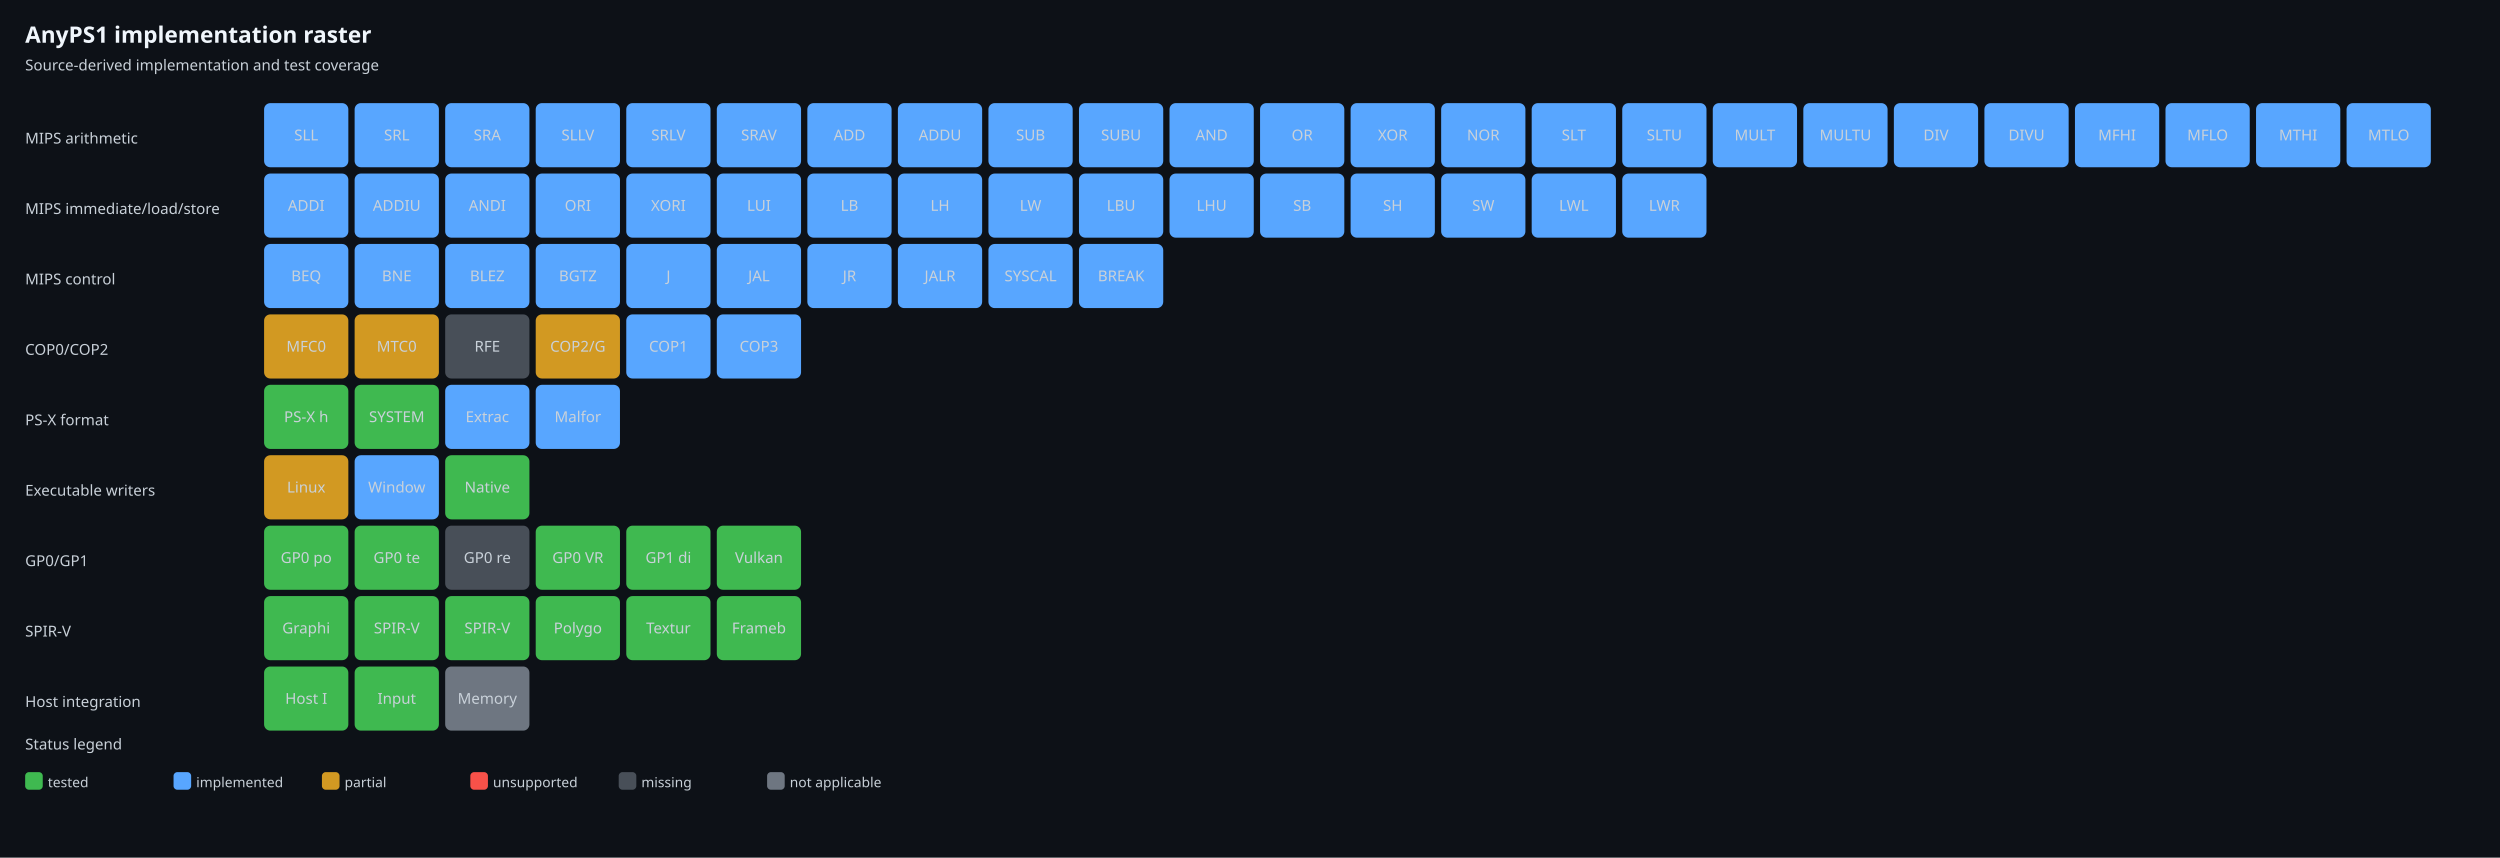
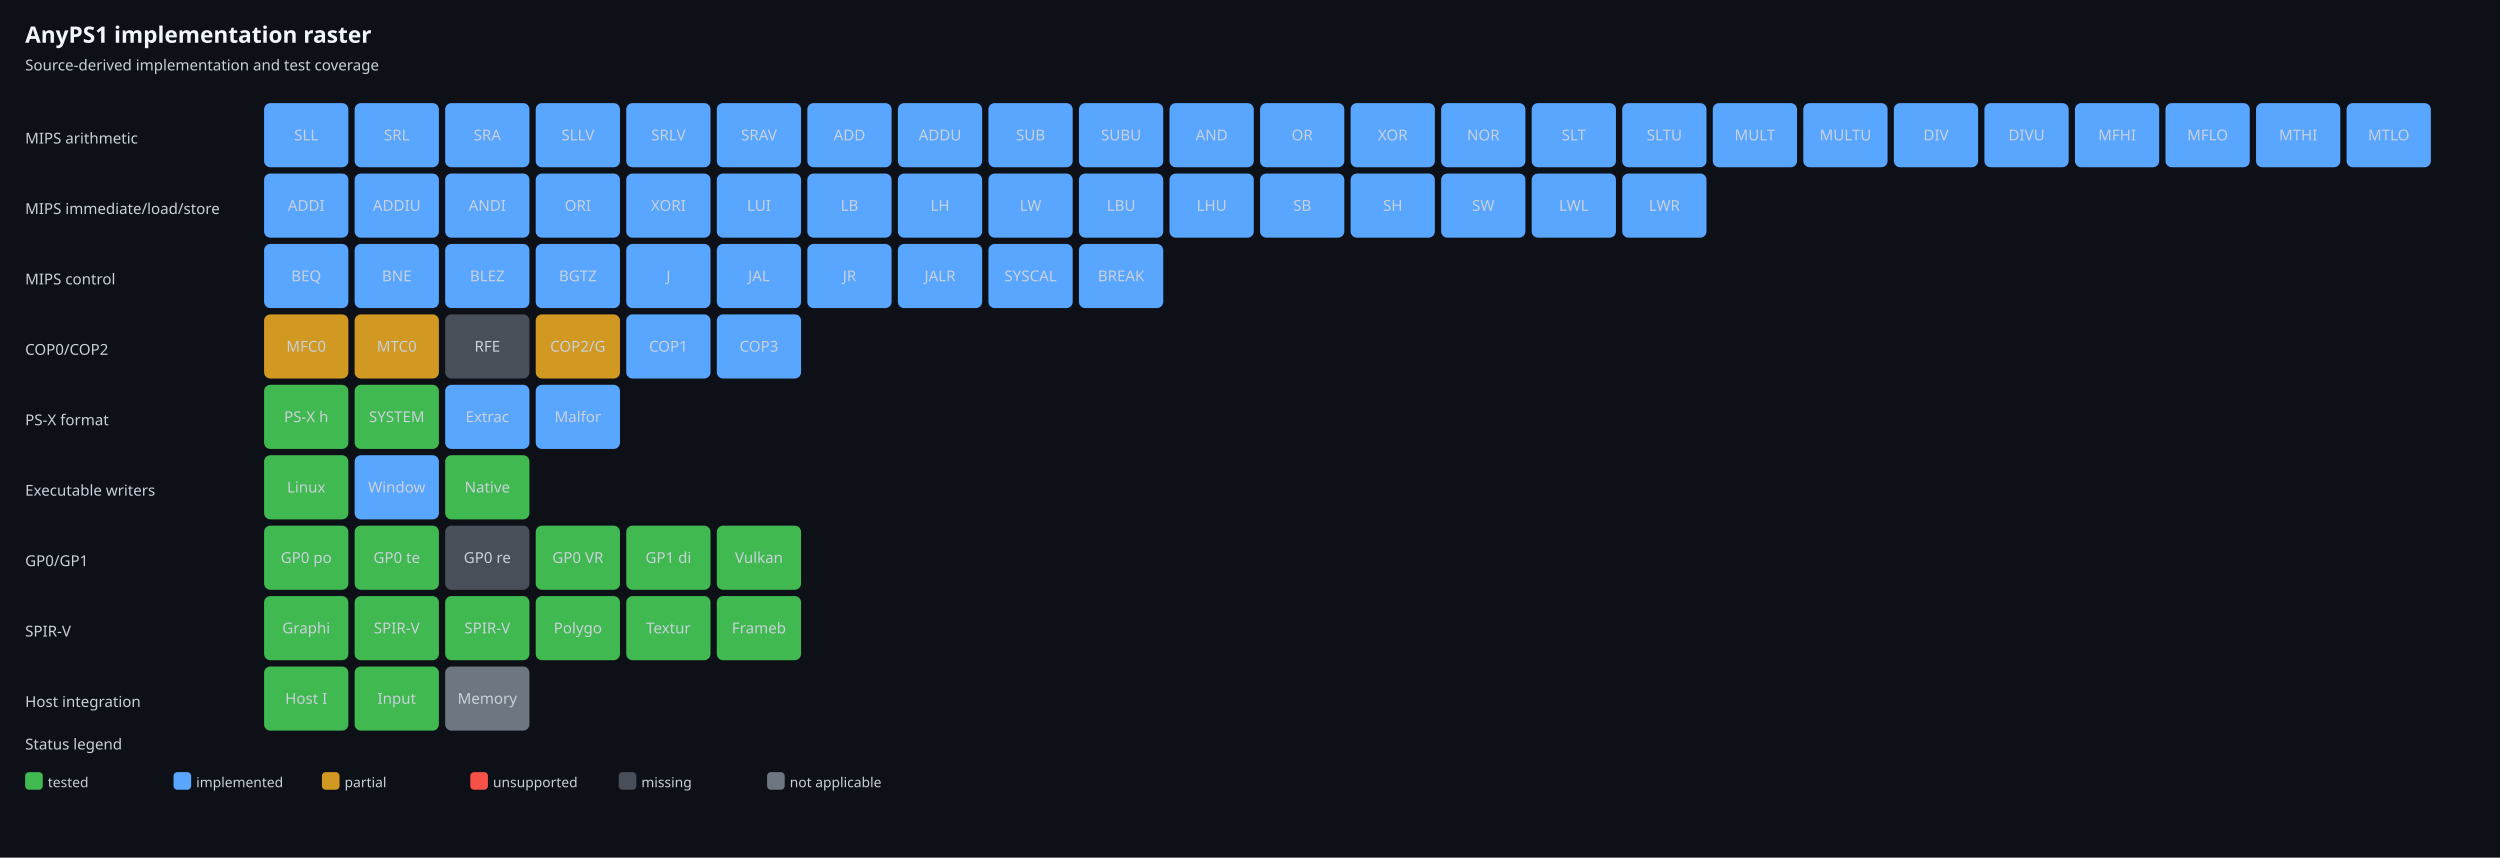
<svg xmlns="http://www.w3.org/2000/svg" width="1988" height="682" role="img" aria-label="AnyPS1 implementation raster">
  <rect width="100%" height="100%" fill="#0d1117" />
  <style>
.label{fill:#c9d1d9;font-family:sans-serif;font-size:12px}
.title{fill:#f0f6fc;font-family:sans-serif;font-size:18px;font-weight:bold}
.legend{fill:#c9d1d9;font-family:sans-serif;font-size:11px}
</style>
  <text x="20" y="34" class="title">AnyPS1 implementation raster</text>
  <text x="20" y="56" class="label">Source-derived implementation and test coverage</text>
  <text x="20" y="110.0" dominant-baseline="middle" class="label">MIPS arithmetic</text>
-   <a href="../src/lowering/MipsLinuxLowerer.cpp#L566">
+   <a href="../src/lowering/MipsLinuxLowerer.cpp#L402">
    <rect x="210" y="82" width="67" height="51" rx="5" fill="#58a6ff" />
    <text x="243.5" y="107.5" text-anchor="middle" dominant-baseline="middle" class="label" font-size="10">SLL</text>
  </a>
-   <a href="../src/lowering/MipsLinuxLowerer.cpp#L568">
+   <a href="../src/lowering/MipsLinuxLowerer.cpp#L404">
    <rect x="282" y="82" width="67" height="51" rx="5" fill="#58a6ff" />
    <text x="315.5" y="107.5" text-anchor="middle" dominant-baseline="middle" class="label" font-size="10">SRL</text>
  </a>
-   <a href="../src/lowering/MipsLinuxLowerer.cpp#L570">
+   <a href="../src/lowering/MipsLinuxLowerer.cpp#L406">
    <rect x="354" y="82" width="67" height="51" rx="5" fill="#58a6ff" />
    <text x="387.5" y="107.5" text-anchor="middle" dominant-baseline="middle" class="label" font-size="10">SRA</text>
  </a>
-   <a href="../src/lowering/MipsLinuxLowerer.cpp#L572">
+   <a href="../src/lowering/MipsLinuxLowerer.cpp#L408">
    <rect x="426" y="82" width="67" height="51" rx="5" fill="#58a6ff" />
    <text x="459.5" y="107.5" text-anchor="middle" dominant-baseline="middle" class="label" font-size="10">SLLV</text>
  </a>
-   <a href="../src/lowering/MipsLinuxLowerer.cpp#L574">
+   <a href="../src/lowering/MipsLinuxLowerer.cpp#L410">
    <rect x="498" y="82" width="67" height="51" rx="5" fill="#58a6ff" />
    <text x="531.5" y="107.5" text-anchor="middle" dominant-baseline="middle" class="label" font-size="10">SRLV</text>
  </a>
-   <a href="../src/lowering/MipsLinuxLowerer.cpp#L576">
+   <a href="../src/lowering/MipsLinuxLowerer.cpp#L412">
    <rect x="570" y="82" width="67" height="51" rx="5" fill="#58a6ff" />
    <text x="603.5" y="107.5" text-anchor="middle" dominant-baseline="middle" class="label" font-size="10">SRAV</text>
  </a>
-   <a href="../src/lowering/MipsLinuxLowerer.cpp#L578">
+   <a href="../src/lowering/MipsLinuxLowerer.cpp#L414">
    <rect x="642" y="82" width="67" height="51" rx="5" fill="#58a6ff" />
    <text x="675.5" y="107.5" text-anchor="middle" dominant-baseline="middle" class="label" font-size="10">ADD</text>
  </a>
-   <a href="../src/lowering/MipsLinuxLowerer.cpp#L580">
+   <a href="../src/lowering/MipsLinuxLowerer.cpp#L416">
    <rect x="714" y="82" width="67" height="51" rx="5" fill="#58a6ff" />
    <text x="747.5" y="107.5" text-anchor="middle" dominant-baseline="middle" class="label" font-size="10">ADDU</text>
  </a>
-   <a href="../src/lowering/MipsLinuxLowerer.cpp#L582">
+   <a href="../src/lowering/MipsLinuxLowerer.cpp#L418">
    <rect x="786" y="82" width="67" height="51" rx="5" fill="#58a6ff" />
    <text x="819.5" y="107.5" text-anchor="middle" dominant-baseline="middle" class="label" font-size="10">SUB</text>
  </a>
-   <a href="../src/lowering/MipsLinuxLowerer.cpp#L584">
+   <a href="../src/lowering/MipsLinuxLowerer.cpp#L420">
    <rect x="858" y="82" width="67" height="51" rx="5" fill="#58a6ff" />
    <text x="891.5" y="107.5" text-anchor="middle" dominant-baseline="middle" class="label" font-size="10">SUBU</text>
  </a>
-   <a href="../src/lowering/MipsLinuxLowerer.cpp#L586">
+   <a href="../src/lowering/MipsLinuxLowerer.cpp#L422">
    <rect x="930" y="82" width="67" height="51" rx="5" fill="#58a6ff" />
    <text x="963.5" y="107.5" text-anchor="middle" dominant-baseline="middle" class="label" font-size="10">AND</text>
  </a>
-   <a href="../src/lowering/MipsLinuxLowerer.cpp#L588">
+   <a href="../src/lowering/MipsLinuxLowerer.cpp#L424">
    <rect x="1002" y="82" width="67" height="51" rx="5" fill="#58a6ff" />
    <text x="1035.5" y="107.5" text-anchor="middle" dominant-baseline="middle" class="label" font-size="10">OR</text>
  </a>
-   <a href="../src/lowering/MipsLinuxLowerer.cpp#L590">
+   <a href="../src/lowering/MipsLinuxLowerer.cpp#L426">
    <rect x="1074" y="82" width="67" height="51" rx="5" fill="#58a6ff" />
    <text x="1107.5" y="107.5" text-anchor="middle" dominant-baseline="middle" class="label" font-size="10">XOR</text>
  </a>
-   <a href="../src/lowering/MipsLinuxLowerer.cpp#L592">
+   <a href="../src/lowering/MipsLinuxLowerer.cpp#L428">
    <rect x="1146" y="82" width="67" height="51" rx="5" fill="#58a6ff" />
    <text x="1179.5" y="107.5" text-anchor="middle" dominant-baseline="middle" class="label" font-size="10">NOR</text>
  </a>
-   <a href="../src/lowering/MipsLinuxLowerer.cpp#L594">
+   <a href="../src/lowering/MipsLinuxLowerer.cpp#L430">
    <rect x="1218" y="82" width="67" height="51" rx="5" fill="#58a6ff" />
    <text x="1251.5" y="107.5" text-anchor="middle" dominant-baseline="middle" class="label" font-size="10">SLT</text>
  </a>
-   <a href="../src/lowering/MipsLinuxLowerer.cpp#L596">
+   <a href="../src/lowering/MipsLinuxLowerer.cpp#L432">
    <rect x="1290" y="82" width="67" height="51" rx="5" fill="#58a6ff" />
    <text x="1323.5" y="107.5" text-anchor="middle" dominant-baseline="middle" class="label" font-size="10">SLTU</text>
  </a>
-   <a href="../src/lowering/MipsLinuxLowerer.cpp#L598">
+   <a href="../src/lowering/MipsLinuxLowerer.cpp#L434">
    <rect x="1362" y="82" width="67" height="51" rx="5" fill="#58a6ff" />
    <text x="1395.5" y="107.5" text-anchor="middle" dominant-baseline="middle" class="label" font-size="10">MULT</text>
  </a>
-   <a href="../src/lowering/MipsLinuxLowerer.cpp#L600">
+   <a href="../src/lowering/MipsLinuxLowerer.cpp#L436">
    <rect x="1434" y="82" width="67" height="51" rx="5" fill="#58a6ff" />
    <text x="1467.5" y="107.5" text-anchor="middle" dominant-baseline="middle" class="label" font-size="10">MULTU</text>
  </a>
-   <a href="../src/lowering/MipsLinuxLowerer.cpp#L602">
+   <a href="../src/lowering/MipsLinuxLowerer.cpp#L438">
    <rect x="1506" y="82" width="67" height="51" rx="5" fill="#58a6ff" />
    <text x="1539.5" y="107.5" text-anchor="middle" dominant-baseline="middle" class="label" font-size="10">DIV</text>
  </a>
-   <a href="../src/lowering/MipsLinuxLowerer.cpp#L602">
+   <a href="../src/lowering/MipsLinuxLowerer.cpp#L438">
    <rect x="1578" y="82" width="67" height="51" rx="5" fill="#58a6ff" />
    <text x="1611.5" y="107.5" text-anchor="middle" dominant-baseline="middle" class="label" font-size="10">DIVU</text>
  </a>
-   <a href="../src/lowering/MipsLinuxLowerer.cpp#L607">
+   <a href="../src/lowering/MipsLinuxLowerer.cpp#L443">
    <rect x="1650" y="82" width="67" height="51" rx="5" fill="#58a6ff" />
    <text x="1683.5" y="107.5" text-anchor="middle" dominant-baseline="middle" class="label" font-size="10">MFHI</text>
  </a>
-   <a href="../src/lowering/MipsLinuxLowerer.cpp#L611">
+   <a href="../src/lowering/MipsLinuxLowerer.cpp#L447">
    <rect x="1722" y="82" width="67" height="51" rx="5" fill="#58a6ff" />
    <text x="1755.5" y="107.5" text-anchor="middle" dominant-baseline="middle" class="label" font-size="10">MFLO</text>
  </a>
-   <a href="../src/lowering/MipsLinuxLowerer.cpp#L609">
+   <a href="../src/lowering/MipsLinuxLowerer.cpp#L445">
    <rect x="1794" y="82" width="67" height="51" rx="5" fill="#58a6ff" />
    <text x="1827.5" y="107.5" text-anchor="middle" dominant-baseline="middle" class="label" font-size="10">MTHI</text>
  </a>
-   <a href="../src/lowering/MipsLinuxLowerer.cpp#L613">
+   <a href="../src/lowering/MipsLinuxLowerer.cpp#L449">
    <rect x="1866" y="82" width="67" height="51" rx="5" fill="#58a6ff" />
    <text x="1899.5" y="107.5" text-anchor="middle" dominant-baseline="middle" class="label" font-size="10">MTLO</text>
  </a>
  <text x="20" y="166.0" dominant-baseline="middle" class="label">MIPS immediate/load/store</text>
-   <a href="../src/lowering/MipsLinuxLowerer.cpp#L892">
+   <a href="../src/lowering/MipsLinuxLowerer.cpp#L728">
    <rect x="210" y="138" width="67" height="51" rx="5" fill="#58a6ff" />
    <text x="243.5" y="163.5" text-anchor="middle" dominant-baseline="middle" class="label" font-size="10">ADDI</text>
  </a>
-   <a href="../src/lowering/MipsLinuxLowerer.cpp#L226">
+   <a href="../src/lowering/MipsLinuxLowerer.cpp#L62">
    <rect x="282" y="138" width="67" height="51" rx="5" fill="#58a6ff" />
    <text x="315.5" y="163.5" text-anchor="middle" dominant-baseline="middle" class="label" font-size="10">ADDIU</text>
  </a>
-   <a href="../src/lowering/MipsLinuxLowerer.cpp#L896">
+   <a href="../src/lowering/MipsLinuxLowerer.cpp#L732">
    <rect x="354" y="138" width="67" height="51" rx="5" fill="#58a6ff" />
    <text x="387.5" y="163.5" text-anchor="middle" dominant-baseline="middle" class="label" font-size="10">ANDI</text>
  </a>
-   <a href="../src/lowering/MipsLinuxLowerer.cpp#L232">
+   <a href="../src/lowering/MipsLinuxLowerer.cpp#L68">
    <rect x="426" y="138" width="67" height="51" rx="5" fill="#58a6ff" />
    <text x="459.5" y="163.5" text-anchor="middle" dominant-baseline="middle" class="label" font-size="10">ORI</text>
  </a>
-   <a href="../src/lowering/MipsLinuxLowerer.cpp#L900">
+   <a href="../src/lowering/MipsLinuxLowerer.cpp#L736">
    <rect x="498" y="138" width="67" height="51" rx="5" fill="#58a6ff" />
    <text x="531.5" y="163.5" text-anchor="middle" dominant-baseline="middle" class="label" font-size="10">XORI</text>
  </a>
-   <a href="../src/lowering/MipsLinuxLowerer.cpp#L223">
+   <a href="../src/lowering/MipsLinuxLowerer.cpp#L59">
    <rect x="570" y="138" width="67" height="51" rx="5" fill="#58a6ff" />
    <text x="603.5" y="163.5" text-anchor="middle" dominant-baseline="middle" class="label" font-size="10">LUI</text>
  </a>
-   <a href="../src/lowering/MipsLinuxLowerer.cpp#L924">
+   <a href="../src/lowering/MipsLinuxLowerer.cpp#L760">
    <rect x="642" y="138" width="67" height="51" rx="5" fill="#58a6ff" />
    <text x="675.5" y="163.5" text-anchor="middle" dominant-baseline="middle" class="label" font-size="10">LB</text>
  </a>
-   <a href="../src/lowering/MipsLinuxLowerer.cpp#L924">
+   <a href="../src/lowering/MipsLinuxLowerer.cpp#L760">
    <rect x="714" y="138" width="67" height="51" rx="5" fill="#58a6ff" />
    <text x="747.5" y="163.5" text-anchor="middle" dominant-baseline="middle" class="label" font-size="10">LH</text>
  </a>
-   <a href="../src/lowering/MipsLinuxLowerer.cpp#L924">
+   <a href="../src/lowering/MipsLinuxLowerer.cpp#L760">
    <rect x="786" y="138" width="67" height="51" rx="5" fill="#58a6ff" />
    <text x="819.5" y="163.5" text-anchor="middle" dominant-baseline="middle" class="label" font-size="10">LW</text>
  </a>
-   <a href="../src/lowering/MipsLinuxLowerer.cpp#L924">
+   <a href="../src/lowering/MipsLinuxLowerer.cpp#L760">
    <rect x="858" y="138" width="67" height="51" rx="5" fill="#58a6ff" />
    <text x="891.5" y="163.5" text-anchor="middle" dominant-baseline="middle" class="label" font-size="10">LBU</text>
  </a>
-   <a href="../src/lowering/MipsLinuxLowerer.cpp#L924">
+   <a href="../src/lowering/MipsLinuxLowerer.cpp#L760">
    <rect x="930" y="138" width="67" height="51" rx="5" fill="#58a6ff" />
    <text x="963.5" y="163.5" text-anchor="middle" dominant-baseline="middle" class="label" font-size="10">LHU</text>
  </a>
-   <a href="../src/lowering/MipsLinuxLowerer.cpp#L947">
+   <a href="../src/lowering/MipsLinuxLowerer.cpp#L783">
    <rect x="1002" y="138" width="67" height="51" rx="5" fill="#58a6ff" />
    <text x="1035.5" y="163.5" text-anchor="middle" dominant-baseline="middle" class="label" font-size="10">SB</text>
  </a>
-   <a href="../src/lowering/MipsLinuxLowerer.cpp#L947">
+   <a href="../src/lowering/MipsLinuxLowerer.cpp#L783">
    <rect x="1074" y="138" width="67" height="51" rx="5" fill="#58a6ff" />
    <text x="1107.5" y="163.5" text-anchor="middle" dominant-baseline="middle" class="label" font-size="10">SH</text>
  </a>
-   <a href="../src/lowering/MipsLinuxLowerer.cpp#L947">
+   <a href="../src/lowering/MipsLinuxLowerer.cpp#L783">
    <rect x="1146" y="138" width="67" height="51" rx="5" fill="#58a6ff" />
    <text x="1179.5" y="163.5" text-anchor="middle" dominant-baseline="middle" class="label" font-size="10">SW</text>
  </a>
-   <a href="../src/lowering/MipsLinuxLowerer.cpp#L1016">
+   <a href="../src/lowering/MipsLinuxLowerer.cpp#L852">
    <rect x="1218" y="138" width="67" height="51" rx="5" fill="#58a6ff" />
    <text x="1251.5" y="163.5" text-anchor="middle" dominant-baseline="middle" class="label" font-size="10">LWL</text>
  </a>
-   <a href="../src/lowering/MipsLinuxLowerer.cpp#L1016">
+   <a href="../src/lowering/MipsLinuxLowerer.cpp#L852">
    <rect x="1290" y="138" width="67" height="51" rx="5" fill="#58a6ff" />
    <text x="1323.5" y="163.5" text-anchor="middle" dominant-baseline="middle" class="label" font-size="10">LWR</text>
  </a>
  <text x="20" y="222.0" dominant-baseline="middle" class="label">MIPS control</text>
-   <a href="../src/lowering/MipsLinuxLowerer.cpp#L296">
+   <a href="../src/lowering/MipsLinuxLowerer.cpp#L132">
    <rect x="210" y="194" width="67" height="51" rx="5" fill="#58a6ff" />
    <text x="243.5" y="219.5" text-anchor="middle" dominant-baseline="middle" class="label" font-size="10">BEQ</text>
  </a>
-   <a href="../src/lowering/MipsLinuxLowerer.cpp#L296">
+   <a href="../src/lowering/MipsLinuxLowerer.cpp#L132">
    <rect x="282" y="194" width="67" height="51" rx="5" fill="#58a6ff" />
    <text x="315.5" y="219.5" text-anchor="middle" dominant-baseline="middle" class="label" font-size="10">BNE</text>
  </a>
-   <a href="../src/lowering/MipsLinuxLowerer.cpp#L297">
+   <a href="../src/lowering/MipsLinuxLowerer.cpp#L133">
    <rect x="354" y="194" width="67" height="51" rx="5" fill="#58a6ff" />
    <text x="387.5" y="219.5" text-anchor="middle" dominant-baseline="middle" class="label" font-size="10">BLEZ</text>
  </a>
-   <a href="../src/lowering/MipsLinuxLowerer.cpp#L297">
+   <a href="../src/lowering/MipsLinuxLowerer.cpp#L133">
    <rect x="426" y="194" width="67" height="51" rx="5" fill="#58a6ff" />
    <text x="459.5" y="219.5" text-anchor="middle" dominant-baseline="middle" class="label" font-size="10">BGTZ</text>
  </a>
-   <a href="../src/lowering/MipsLinuxLowerer.cpp#L301">
+   <a href="../src/lowering/MipsLinuxLowerer.cpp#L137">
    <rect x="498" y="194" width="67" height="51" rx="5" fill="#58a6ff" />
    <text x="531.5" y="219.5" text-anchor="middle" dominant-baseline="middle" class="label" font-size="10">J</text>
  </a>
-   <a href="../src/lowering/MipsLinuxLowerer.cpp#L301">
+   <a href="../src/lowering/MipsLinuxLowerer.cpp#L137">
    <rect x="570" y="194" width="67" height="51" rx="5" fill="#58a6ff" />
    <text x="603.5" y="219.5" text-anchor="middle" dominant-baseline="middle" class="label" font-size="10">JAL</text>
  </a>
-   <a href="../src/lowering/MipsLinuxLowerer.cpp#L302">
+   <a href="../src/lowering/MipsLinuxLowerer.cpp#L138">
    <rect x="642" y="194" width="67" height="51" rx="5" fill="#58a6ff" />
    <text x="675.5" y="219.5" text-anchor="middle" dominant-baseline="middle" class="label" font-size="10">JR</text>
  </a>
-   <a href="../src/lowering/MipsLinuxLowerer.cpp#L303">
+   <a href="../src/lowering/MipsLinuxLowerer.cpp#L139">
    <rect x="714" y="194" width="67" height="51" rx="5" fill="#58a6ff" />
    <text x="747.5" y="219.5" text-anchor="middle" dominant-baseline="middle" class="label" font-size="10">JALR</text>
  </a>
-   <a href="../src/lowering/MipsLinuxLowerer.cpp#L304">
+   <a href="../src/lowering/MipsLinuxLowerer.cpp#L140">
    <rect x="786" y="194" width="67" height="51" rx="5" fill="#58a6ff" />
    <text x="819.5" y="219.5" text-anchor="middle" dominant-baseline="middle" class="label" font-size="10">SYSCAL</text>
  </a>
-   <a href="../src/lowering/MipsLinuxLowerer.cpp#L304">
+   <a href="../src/lowering/MipsLinuxLowerer.cpp#L140">
    <rect x="858" y="194" width="67" height="51" rx="5" fill="#58a6ff" />
    <text x="891.5" y="219.5" text-anchor="middle" dominant-baseline="middle" class="label" font-size="10">BREAK</text>
  </a>
  <text x="20" y="278.0" dominant-baseline="middle" class="label">COP0/COP2</text>
-   <a href="../src/lowering/MipsLinuxLowerer.cpp#L624">
+   <a href="../src/lowering/MipsLinuxLowerer.cpp#L460">
    <rect x="210" y="250" width="67" height="51" rx="5" fill="#d29922" />
    <text x="243.5" y="275.5" text-anchor="middle" dominant-baseline="middle" class="label" font-size="10">MFC0</text>
  </a>
-   <a href="../src/lowering/MipsLinuxLowerer.cpp#L624">
+   <a href="../src/lowering/MipsLinuxLowerer.cpp#L460">
    <rect x="282" y="250" width="67" height="51" rx="5" fill="#d29922" />
    <text x="315.5" y="275.5" text-anchor="middle" dominant-baseline="middle" class="label" font-size="10">MTC0</text>
  </a>
  <a href="../README.md">
    <rect x="354" y="250" width="67" height="51" rx="5" fill="#484f58" />
    <text x="387.5" y="275.5" text-anchor="middle" dominant-baseline="middle" class="label" font-size="10">RFE</text>
  </a>
-   <a href="../src/lowering/MipsLinuxLowerer.cpp#L643">
+   <a href="../src/lowering/MipsLinuxLowerer.cpp#L479">
    <rect x="426" y="250" width="67" height="51" rx="5" fill="#d29922" />
    <text x="459.5" y="275.5" text-anchor="middle" dominant-baseline="middle" class="label" font-size="10">COP2/G</text>
  </a>
-   <a href="../src/lowering/MipsLinuxLowerer.cpp#L300">
+   <a href="../src/lowering/MipsLinuxLowerer.cpp#L136">
    <rect x="498" y="250" width="67" height="51" rx="5" fill="#58a6ff" />
    <text x="531.5" y="275.5" text-anchor="middle" dominant-baseline="middle" class="label" font-size="10">COP1</text>
  </a>
-   <a href="../src/lowering/MipsLinuxLowerer.cpp#L888">
+   <a href="../src/lowering/MipsLinuxLowerer.cpp#L724">
    <rect x="570" y="250" width="67" height="51" rx="5" fill="#58a6ff" />
    <text x="603.5" y="275.5" text-anchor="middle" dominant-baseline="middle" class="label" font-size="10">COP3</text>
  </a>
  <text x="20" y="334.0" dominant-baseline="middle" class="label">PS-X format</text>
  <a href="../src/format/PsExe.cpp#L49">
    <rect x="210" y="306" width="67" height="51" rx="5" fill="#3fb950" />
    <text x="243.5" y="331.5" text-anchor="middle" dominant-baseline="middle" class="label" font-size="10">PS-X h</text>
  </a>
  <a href="../src/format/PsExe.cpp#L22">
    <rect x="282" y="306" width="67" height="51" rx="5" fill="#3fb950" />
    <text x="315.5" y="331.5" text-anchor="middle" dominant-baseline="middle" class="label" font-size="10">SYSTEM</text>
  </a>
  <a href="../src/format/PsExe.cpp#L103">
    <rect x="354" y="306" width="67" height="51" rx="5" fill="#58a6ff" />
    <text x="387.5" y="331.5" text-anchor="middle" dominant-baseline="middle" class="label" font-size="10">Extrac</text>
  </a>
  <a href="../src/relinker/Relinker.cpp#L56">
    <rect x="426" y="306" width="67" height="51" rx="5" fill="#58a6ff" />
    <text x="459.5" y="331.5" text-anchor="middle" dominant-baseline="middle" class="label" font-size="10">Malfor</text>
  </a>
  <text x="20" y="390.0" dominant-baseline="middle" class="label">Executable writers</text>
-   <a href="../src/lowering/MipsLinuxLowerer.cpp#L242">
-     <rect x="210" y="362" width="67" height="51" rx="5" fill="#d29922" />
+   <a href="../src/lowering/MipsLinuxLowerer.cpp#L78">
+     <rect x="210" y="362" width="67" height="51" rx="5" fill="#3fb950" />
    <text x="243.5" y="387.5" text-anchor="middle" dominant-baseline="middle" class="label" font-size="10">Linux </text>
  </a>
  <a href="../src/executable/PeWriter.cpp#L107">
    <rect x="282" y="362" width="67" height="51" rx="5" fill="#58a6ff" />
    <text x="315.5" y="387.5" text-anchor="middle" dominant-baseline="middle" class="label" font-size="10">Window</text>
  </a>
-   <a href="../src/lowering/MipsLinuxLowerer.cpp#L408">
+   <a href="../src/lowering/MipsLinuxLowerer.cpp#L244">
    <rect x="354" y="362" width="67" height="51" rx="5" fill="#3fb950" />
    <text x="387.5" y="387.5" text-anchor="middle" dominant-baseline="middle" class="label" font-size="10">Native</text>
  </a>
  <text x="20" y="446.0" dominant-baseline="middle" class="label">GP0/GP1</text>
  <a href="../src/gpu/Graphics.cpp#L315">
    <rect x="210" y="418" width="67" height="51" rx="5" fill="#3fb950" />
    <text x="243.5" y="443.5" text-anchor="middle" dominant-baseline="middle" class="label" font-size="10">GP0 po</text>
  </a>
  <a href="../src/gpu/Graphics.cpp#L330">
    <rect x="282" y="418" width="67" height="51" rx="5" fill="#3fb950" />
    <text x="315.5" y="443.5" text-anchor="middle" dominant-baseline="middle" class="label" font-size="10">GP0 te</text>
  </a>
  <a href="../README.md">
    <rect x="354" y="418" width="67" height="51" rx="5" fill="#484f58" />
    <text x="387.5" y="443.5" text-anchor="middle" dominant-baseline="middle" class="label" font-size="10">GP0 re</text>
  </a>
  <a href="../src/gpu/Graphics.cpp#L466">
    <rect x="426" y="418" width="67" height="51" rx="5" fill="#3fb950" />
    <text x="459.5" y="443.5" text-anchor="middle" dominant-baseline="middle" class="label" font-size="10">GP0 VR</text>
  </a>
  <a href="../src/gpu/Graphics.cpp#L190">
    <rect x="498" y="418" width="67" height="51" rx="5" fill="#3fb950" />
    <text x="531.5" y="443.5" text-anchor="middle" dominant-baseline="middle" class="label" font-size="10">GP1 di</text>
  </a>
  <a href="../src/gpu/Graphics.cpp#L507">
    <rect x="570" y="418" width="67" height="51" rx="5" fill="#3fb950" />
    <text x="603.5" y="443.5" text-anchor="middle" dominant-baseline="middle" class="label" font-size="10">Vulkan</text>
  </a>
  <text x="20" y="502.0" dominant-baseline="middle" class="label">SPIR-V</text>
  <a href="../src/gpu/Graphics.cpp#L146">
    <rect x="210" y="474" width="67" height="51" rx="5" fill="#3fb950" />
    <text x="243.5" y="499.5" text-anchor="middle" dominant-baseline="middle" class="label" font-size="10">Graphi</text>
  </a>
  <a href="../src/gpu/Graphics.cpp#L548">
    <rect x="282" y="474" width="67" height="51" rx="5" fill="#3fb950" />
    <text x="315.5" y="499.5" text-anchor="middle" dominant-baseline="middle" class="label" font-size="10">SPIR-V</text>
  </a>
  <a href="../src/gpu/Graphics.cpp#L538">
    <rect x="354" y="474" width="67" height="51" rx="5" fill="#3fb950" />
    <text x="387.5" y="499.5" text-anchor="middle" dominant-baseline="middle" class="label" font-size="10">SPIR-V</text>
  </a>
  <a href="../src/gpu/Graphics.cpp#L317">
    <rect x="426" y="474" width="67" height="51" rx="5" fill="#3fb950" />
    <text x="459.5" y="499.5" text-anchor="middle" dominant-baseline="middle" class="label" font-size="10">Polygo</text>
  </a>
  <a href="../src/gpu/Graphics.cpp#L332">
    <rect x="498" y="474" width="67" height="51" rx="5" fill="#3fb950" />
    <text x="531.5" y="499.5" text-anchor="middle" dominant-baseline="middle" class="label" font-size="10">Textur</text>
  </a>
  <a href="../src/gpu/Graphics.cpp#L468">
    <rect x="570" y="474" width="67" height="51" rx="5" fill="#3fb950" />
    <text x="603.5" y="499.5" text-anchor="middle" dominant-baseline="middle" class="label" font-size="10">Frameb</text>
  </a>
  <text x="20" y="558.0" dominant-baseline="middle" class="label">Host integration</text>
  <a href="../src/host/HostServices.cpp#L1">
    <rect x="210" y="530" width="67" height="51" rx="5" fill="#3fb950" />
    <text x="243.5" y="555.5" text-anchor="middle" dominant-baseline="middle" class="label" font-size="10">Host I</text>
  </a>
  <a href="../src/input/Input.cpp#L69">
    <rect x="282" y="530" width="67" height="51" rx="5" fill="#3fb950" />
    <text x="315.5" y="555.5" text-anchor="middle" dominant-baseline="middle" class="label" font-size="10">Input </text>
  </a>
  <a href="../README.md">
    <rect x="354" y="530" width="67" height="51" rx="5" fill="#6e7681" />
    <text x="387.5" y="555.5" text-anchor="middle" dominant-baseline="middle" class="label" font-size="10">Memory</text>
  </a>
  <text x="20" y="596" class="label">Status legend</text>
  <rect x="20" y="614" width="14" height="14" rx="3" fill="#3fb950" />
  <text x="38" y="626" class="legend">tested</text>
  <rect x="138" y="614" width="14" height="14" rx="3" fill="#58a6ff" />
  <text x="156" y="626" class="legend">implemented</text>
  <rect x="256" y="614" width="14" height="14" rx="3" fill="#d29922" />
  <text x="274" y="626" class="legend">partial</text>
  <rect x="374" y="614" width="14" height="14" rx="3" fill="#f85149" />
  <text x="392" y="626" class="legend">unsupported</text>
  <rect x="492" y="614" width="14" height="14" rx="3" fill="#484f58" />
  <text x="510" y="626" class="legend">missing</text>
  <rect x="610" y="614" width="14" height="14" rx="3" fill="#6e7681" />
  <text x="628" y="626" class="legend">not applicable</text>
</svg>
